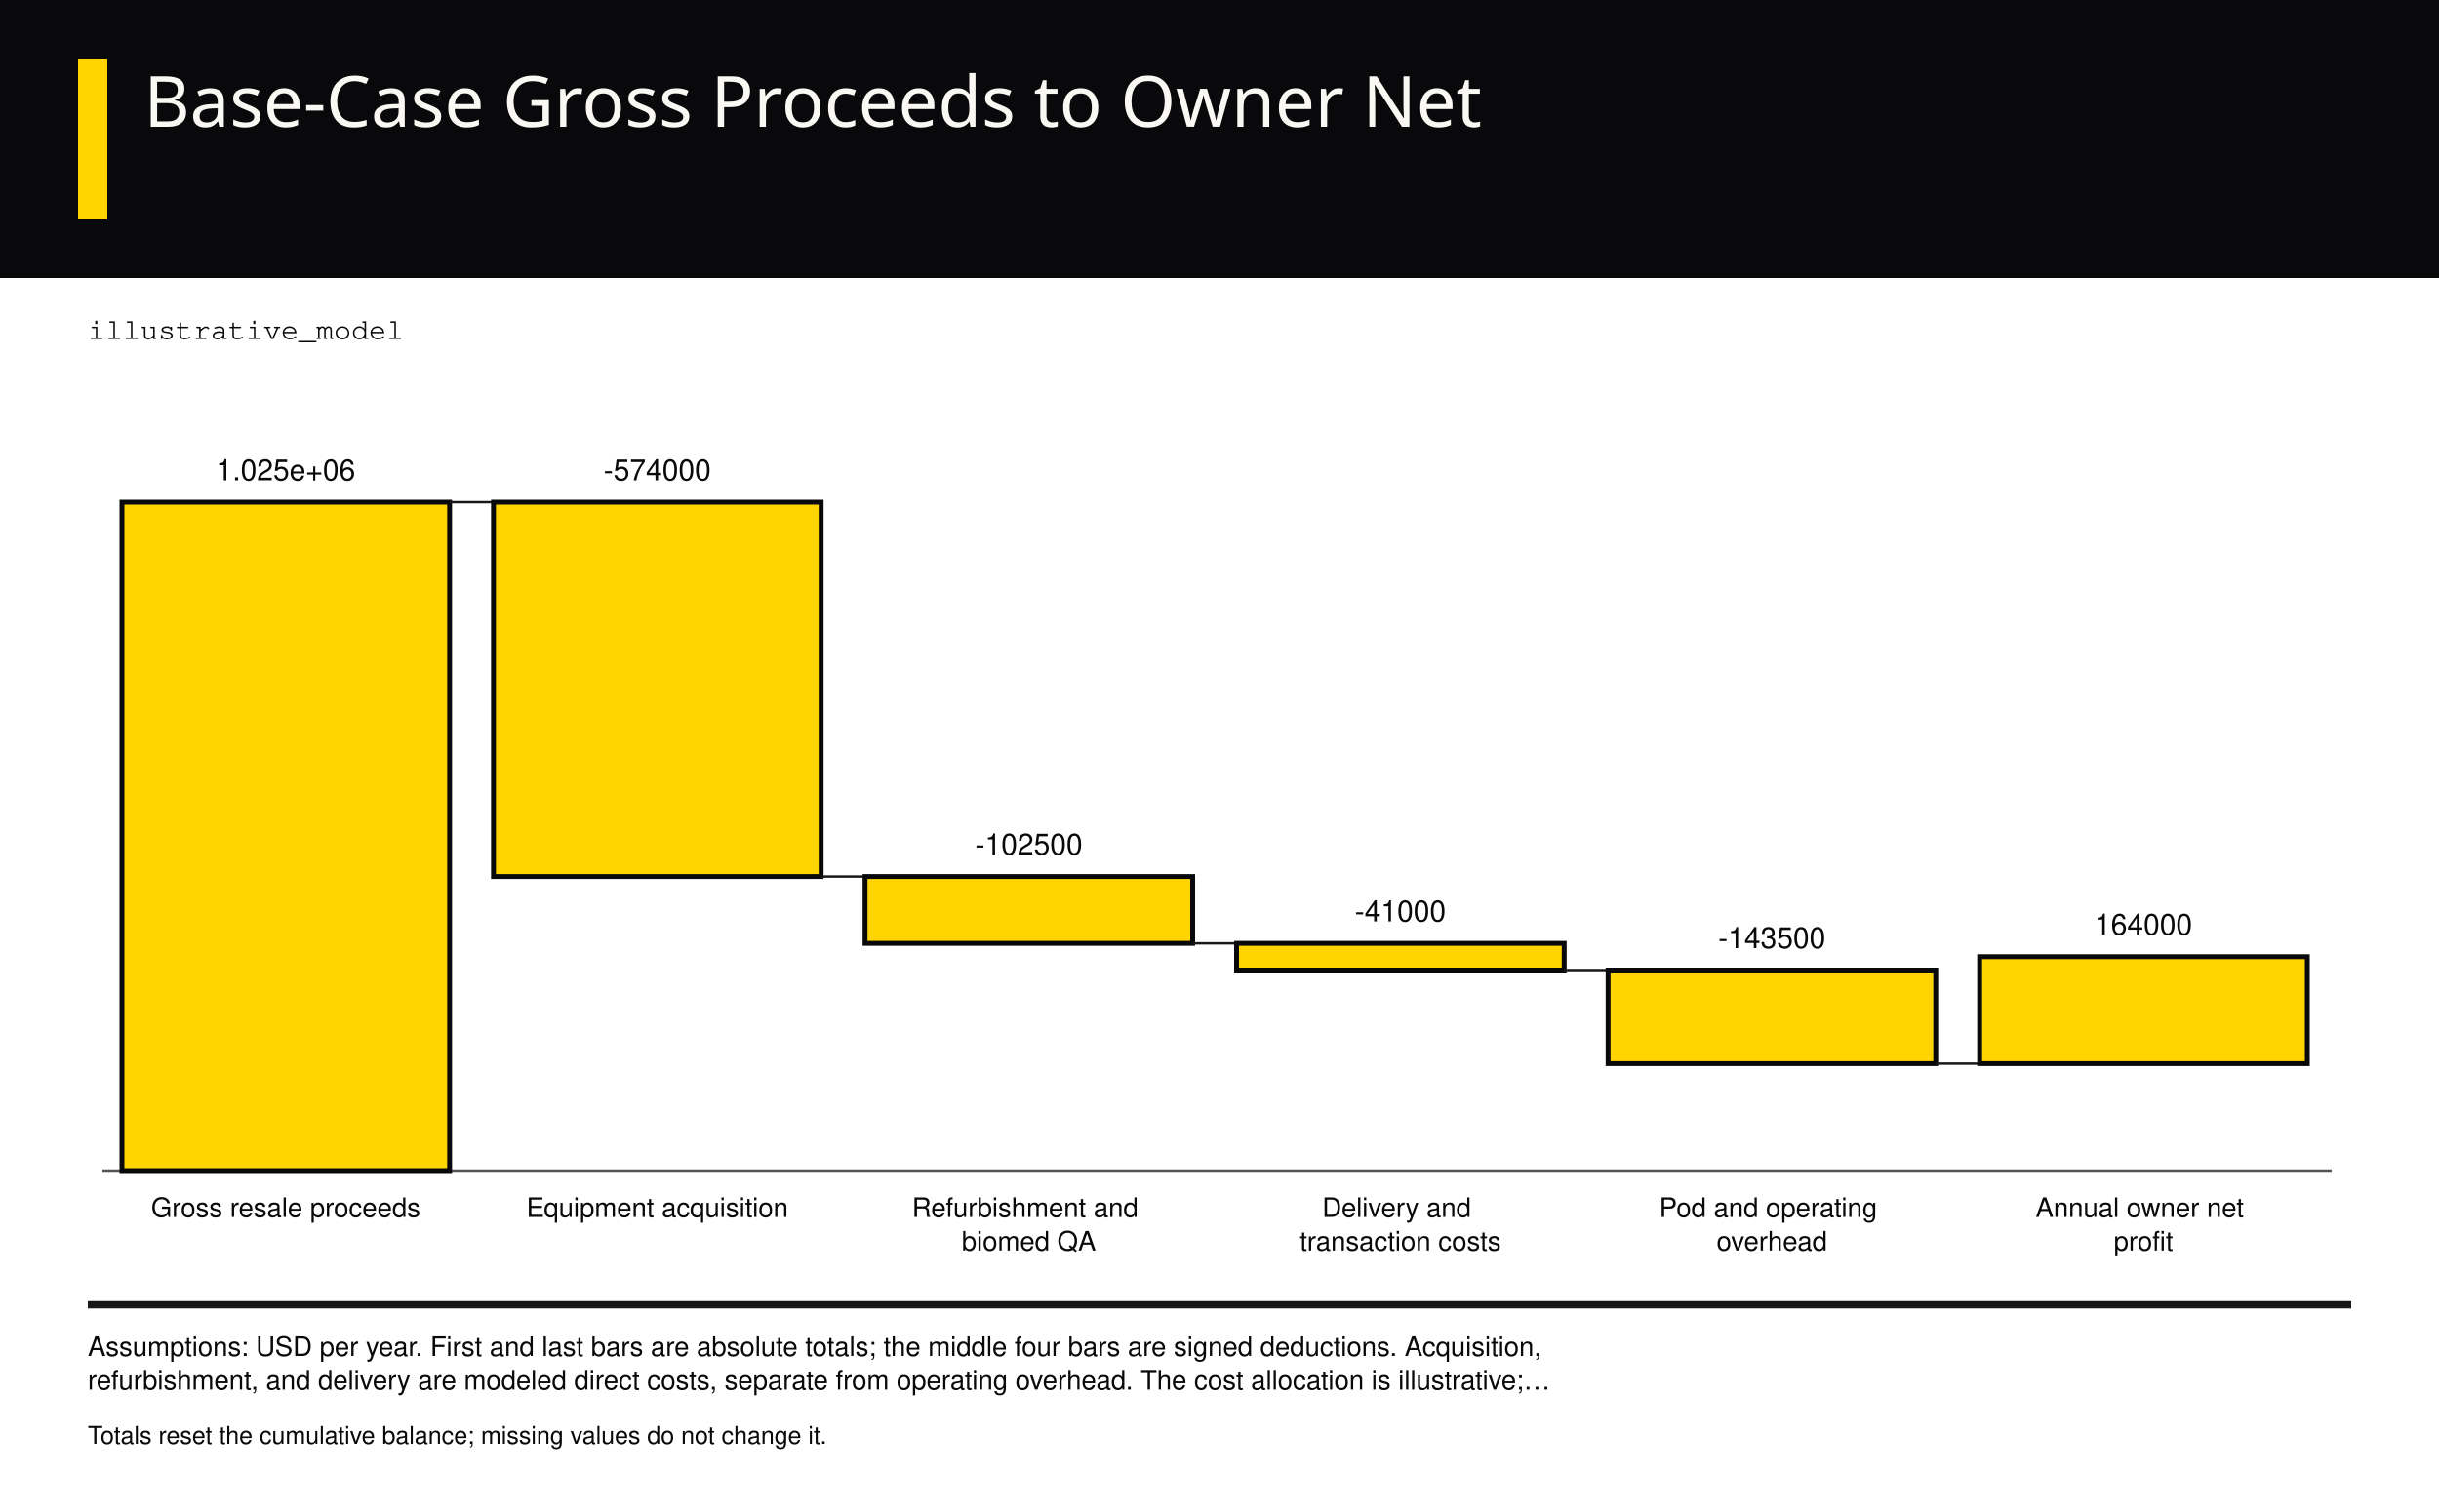
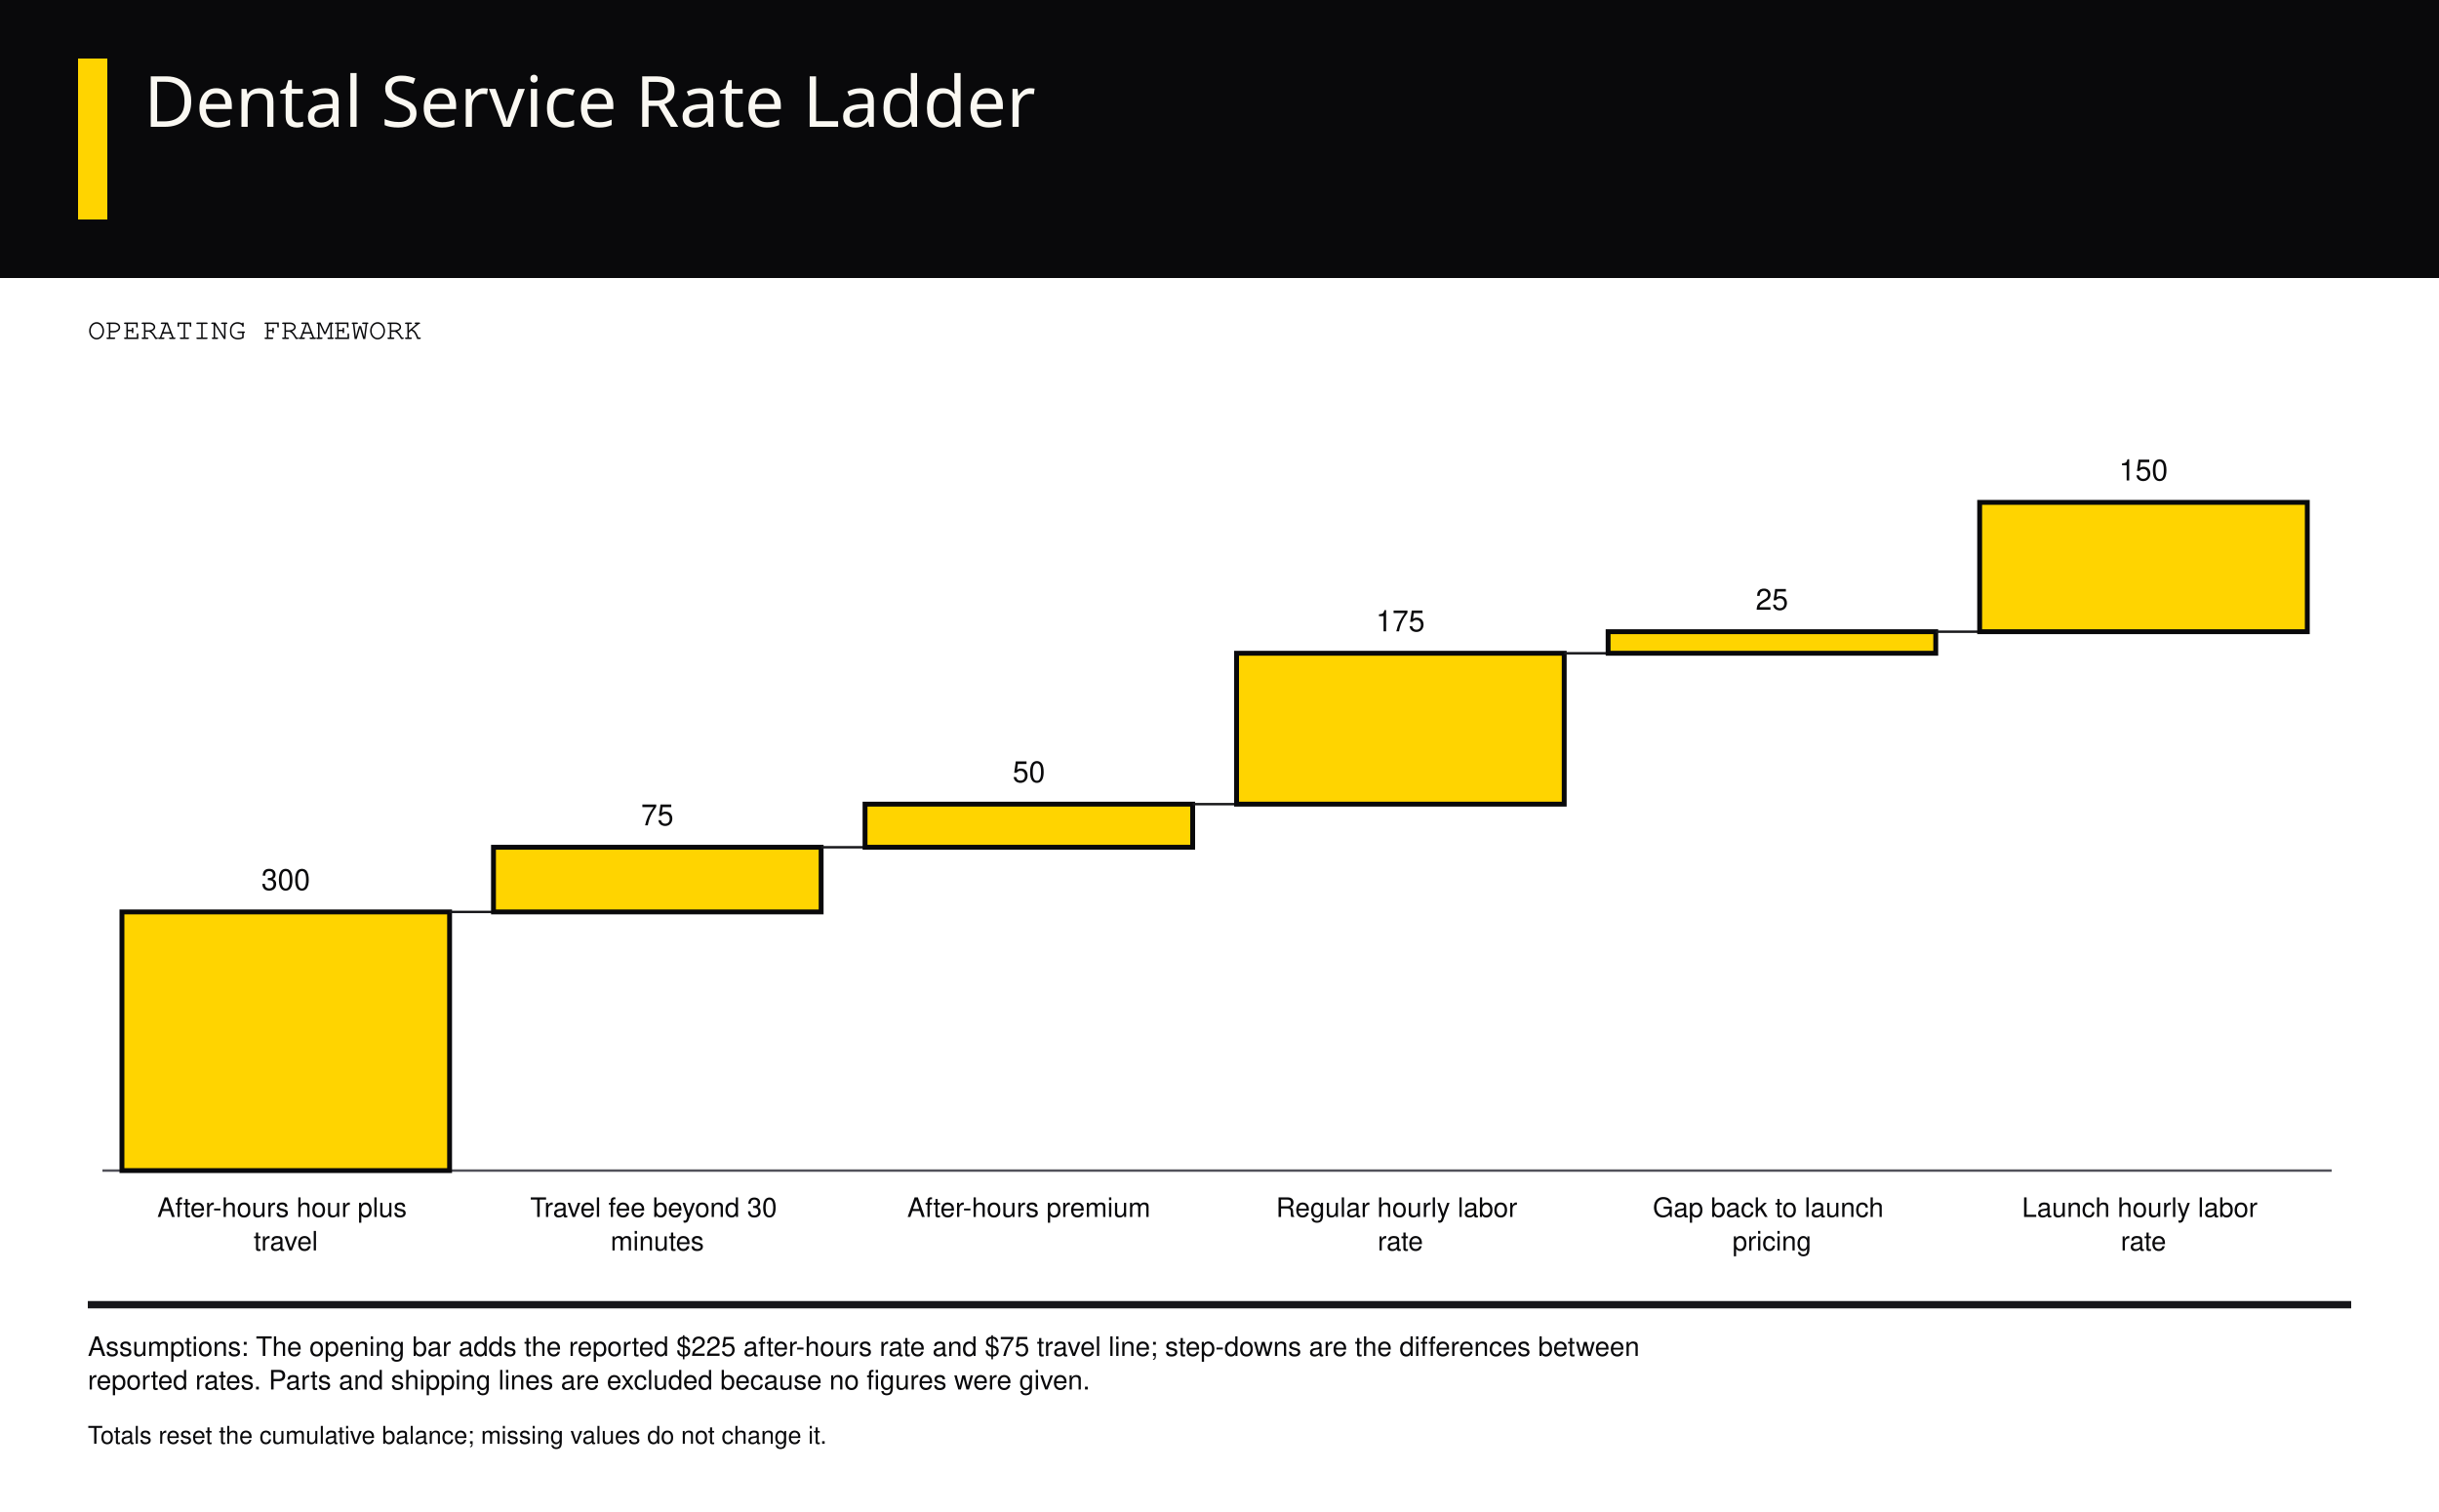
<svg xmlns="http://www.w3.org/2000/svg" viewBox="0 0 1000 620" role="img">
  <rect x="0" y="0" width="1000" height="620" fill="#FFFFFF" stroke="none" stroke-width="1" />
  <rect x="0" y="0" width="1000" height="114" fill="#09090B" stroke="none" stroke-width="1" />
  <rect x="32" y="24" width="12" height="66" fill="#FFD400" stroke="none" stroke-width="1" />
  <text x="59" y="52" font-family="'Arial Narrow', Impact, sans-serif" font-size="29" fill="#FAF8F2" text-anchor="start" style="font-variant-numeric:tabular-nums">
-     <tspan x="59" dy="0">Base-Case Gross Proceeds to Owner Net</tspan>
+     <tspan x="59" dy="0">Dental Service Rate Ladder</tspan>
  </text>
  <text x="36" y="139" font-family="Courier, monospace" font-size="12" fill="#09090B" text-anchor="start" style="font-variant-numeric:tabular-nums">
-     <tspan x="36" dy="0">illustrative_model</tspan>
+     <tspan x="36" dy="0">OPERATING FRAMEWORK</tspan>
  </text>
  <line x1="42" y1="480.0" x2="956" y2="480.0" stroke="#52525B" stroke-width="1" />
-   <rect x="50.0" y="206.0" width="134.333" height="274.0" fill="#FFD400" stroke="#09090B" stroke-width="2" />
-   <text x="117.167" y="197.0" font-family="Helvetica, Arial, sans-serif" font-size="12" fill="#09090B" text-anchor="middle" style="font-variant-numeric:tabular-nums">
-     <tspan x="117.167" dy="0">1.025e+06</tspan>
+   <rect x="50.0" y="373.935" width="134.333" height="106.065" fill="#FFD400" stroke="#09090B" stroke-width="2" />
+   <text x="117.167" y="364.935" font-family="Helvetica, Arial, sans-serif" font-size="12" fill="#09090B" text-anchor="middle" style="font-variant-numeric:tabular-nums">
+     <tspan x="117.167" dy="0">300</tspan>
  </text>
  <text x="117.167" y="499" font-family="Helvetica, Arial, sans-serif" font-size="11" fill="#09090B" text-anchor="middle" style="font-variant-numeric:tabular-nums">
-     <tspan x="117.167" dy="0">Gross resale proceeds</tspan>
+     <tspan x="117.167" dy="0">After-hours hour plus</tspan>
+     <tspan x="117.167" dy="13.75">travel</tspan>
  </text>
-   <line x1="184.333" y1="206.0" x2="202.333" y2="206.0" stroke="#18181B" stroke-width="1" />
-   <rect x="202.333" y="206.0" width="134.333" height="153.44" fill="#FFD400" stroke="#09090B" stroke-width="2" />
-   <text x="269.5" y="197.0" font-family="Helvetica, Arial, sans-serif" font-size="12" fill="#09090B" text-anchor="middle" style="font-variant-numeric:tabular-nums">
-     <tspan x="269.5" dy="0">-574000</tspan>
+   <line x1="184.333" y1="373.935" x2="202.333" y2="373.935" stroke="#18181B" stroke-width="1" />
+   <rect x="202.333" y="347.419" width="134.333" height="26.516" fill="#FFD400" stroke="#09090B" stroke-width="2" />
+   <text x="269.5" y="338.419" font-family="Helvetica, Arial, sans-serif" font-size="12" fill="#09090B" text-anchor="middle" style="font-variant-numeric:tabular-nums">
+     <tspan x="269.5" dy="0">75</tspan>
  </text>
  <text x="269.5" y="499" font-family="Helvetica, Arial, sans-serif" font-size="11" fill="#09090B" text-anchor="middle" style="font-variant-numeric:tabular-nums">
-     <tspan x="269.5" dy="0">Equipment acquisition</tspan>
+     <tspan x="269.5" dy="0">Travel fee beyond 30</tspan>
+     <tspan x="269.5" dy="13.75">minutes</tspan>
  </text>
-   <line x1="336.667" y1="359.44" x2="354.667" y2="359.44" stroke="#18181B" stroke-width="1" />
-   <rect x="354.667" y="359.44" width="134.333" height="27.4" fill="#FFD400" stroke="#09090B" stroke-width="2" />
-   <text x="421.833" y="350.44" font-family="Helvetica, Arial, sans-serif" font-size="12" fill="#09090B" text-anchor="middle" style="font-variant-numeric:tabular-nums">
-     <tspan x="421.833" dy="0">-102500</tspan>
+   <line x1="336.667" y1="347.419" x2="354.667" y2="347.419" stroke="#18181B" stroke-width="1" />
+   <rect x="354.667" y="329.742" width="134.333" height="17.677" fill="#FFD400" stroke="#09090B" stroke-width="2" />
+   <text x="421.833" y="320.742" font-family="Helvetica, Arial, sans-serif" font-size="12" fill="#09090B" text-anchor="middle" style="font-variant-numeric:tabular-nums">
+     <tspan x="421.833" dy="0">50</tspan>
  </text>
  <text x="421.833" y="499" font-family="Helvetica, Arial, sans-serif" font-size="11" fill="#09090B" text-anchor="middle" style="font-variant-numeric:tabular-nums">
-     <tspan x="421.833" dy="0">Refurbishment and</tspan>
-     <tspan x="421.833" dy="13.75">biomed QA</tspan>
+     <tspan x="421.833" dy="0">After-hours premium</tspan>
  </text>
-   <line x1="489.0" y1="386.84" x2="507.0" y2="386.84" stroke="#18181B" stroke-width="1" />
-   <rect x="507.0" y="386.84" width="134.333" height="10.96" fill="#FFD400" stroke="#09090B" stroke-width="2" />
-   <text x="574.167" y="377.84" font-family="Helvetica, Arial, sans-serif" font-size="12" fill="#09090B" text-anchor="middle" style="font-variant-numeric:tabular-nums">
-     <tspan x="574.167" dy="0">-41000</tspan>
+   <line x1="489.0" y1="329.742" x2="507.0" y2="329.742" stroke="#18181B" stroke-width="1" />
+   <rect x="507.0" y="267.871" width="134.333" height="61.871" fill="#FFD400" stroke="#09090B" stroke-width="2" />
+   <text x="574.167" y="258.871" font-family="Helvetica, Arial, sans-serif" font-size="12" fill="#09090B" text-anchor="middle" style="font-variant-numeric:tabular-nums">
+     <tspan x="574.167" dy="0">175</tspan>
  </text>
  <text x="574.167" y="499" font-family="Helvetica, Arial, sans-serif" font-size="11" fill="#09090B" text-anchor="middle" style="font-variant-numeric:tabular-nums">
-     <tspan x="574.167" dy="0">Delivery and</tspan>
-     <tspan x="574.167" dy="13.75">transaction costs</tspan>
+     <tspan x="574.167" dy="0">Regular hourly labor</tspan>
+     <tspan x="574.167" dy="13.75">rate</tspan>
  </text>
-   <line x1="641.333" y1="397.8" x2="659.333" y2="397.8" stroke="#18181B" stroke-width="1" />
-   <rect x="659.333" y="397.8" width="134.333" height="38.36" fill="#FFD400" stroke="#09090B" stroke-width="2" />
-   <text x="726.5" y="388.8" font-family="Helvetica, Arial, sans-serif" font-size="12" fill="#09090B" text-anchor="middle" style="font-variant-numeric:tabular-nums">
-     <tspan x="726.5" dy="0">-143500</tspan>
+   <line x1="641.333" y1="267.871" x2="659.333" y2="267.871" stroke="#18181B" stroke-width="1" />
+   <rect x="659.333" y="259.032" width="134.333" height="8.839" fill="#FFD400" stroke="#09090B" stroke-width="2" />
+   <text x="726.5" y="250.032" font-family="Helvetica, Arial, sans-serif" font-size="12" fill="#09090B" text-anchor="middle" style="font-variant-numeric:tabular-nums">
+     <tspan x="726.5" dy="0">25</tspan>
  </text>
  <text x="726.5" y="499" font-family="Helvetica, Arial, sans-serif" font-size="11" fill="#09090B" text-anchor="middle" style="font-variant-numeric:tabular-nums">
-     <tspan x="726.5" dy="0">Pod and operating</tspan>
-     <tspan x="726.5" dy="13.75">overhead</tspan>
+     <tspan x="726.5" dy="0">Gap back to launch</tspan>
+     <tspan x="726.5" dy="13.75">pricing</tspan>
  </text>
-   <line x1="793.667" y1="436.16" x2="811.667" y2="436.16" stroke="#18181B" stroke-width="1" />
-   <rect x="811.667" y="392.32" width="134.333" height="43.84" fill="#FFD400" stroke="#09090B" stroke-width="2" />
-   <text x="878.833" y="383.32" font-family="Helvetica, Arial, sans-serif" font-size="12" fill="#09090B" text-anchor="middle" style="font-variant-numeric:tabular-nums">
-     <tspan x="878.833" dy="0">164000</tspan>
+   <line x1="793.667" y1="259.032" x2="811.667" y2="259.032" stroke="#18181B" stroke-width="1" />
+   <rect x="811.667" y="206.0" width="134.333" height="53.032" fill="#FFD400" stroke="#09090B" stroke-width="2" />
+   <text x="878.833" y="197.0" font-family="Helvetica, Arial, sans-serif" font-size="12" fill="#09090B" text-anchor="middle" style="font-variant-numeric:tabular-nums">
+     <tspan x="878.833" dy="0">150</tspan>
  </text>
  <text x="878.833" y="499" font-family="Helvetica, Arial, sans-serif" font-size="11" fill="#09090B" text-anchor="middle" style="font-variant-numeric:tabular-nums">
-     <tspan x="878.833" dy="0">Annual owner net</tspan>
-     <tspan x="878.833" dy="13.75">profit</tspan>
+     <tspan x="878.833" dy="0">Launch hourly labor</tspan>
+     <tspan x="878.833" dy="13.75">rate</tspan>
  </text>
  <line x1="36" y1="535" x2="964" y2="535" stroke="#18181B" stroke-width="3" />
  <text x="36" y="556" font-family="Helvetica, Arial, sans-serif" font-size="11" fill="#09090B" text-anchor="start" style="font-variant-numeric:tabular-nums">
-     <tspan x="36" dy="0">Assumptions: USD per year. First and last bars are absolute totals; the middle four bars are signed deductions. Acquisition,</tspan>
-     <tspan x="36" dy="13.75">refurbishment, and delivery are modeled direct costs, separate from operating overhead. The cost allocation is illustrative;…</tspan>
+     <tspan x="36" dy="0">Assumptions: The opening bar adds the reported $225 after-hours rate and $75 travel line; step-downs are the differences between</tspan>
+     <tspan x="36" dy="13.75">reported rates. Parts and shipping lines are excluded because no figures were given.</tspan>
  </text>
  <text x="36" y="592" font-family="Helvetica, Arial, sans-serif" font-size="10" fill="#09090B" text-anchor="start" style="font-variant-numeric:tabular-nums">
    <tspan x="36" dy="0">Totals reset the cumulative balance; missing values do not change it.</tspan>
  </text>
</svg>
